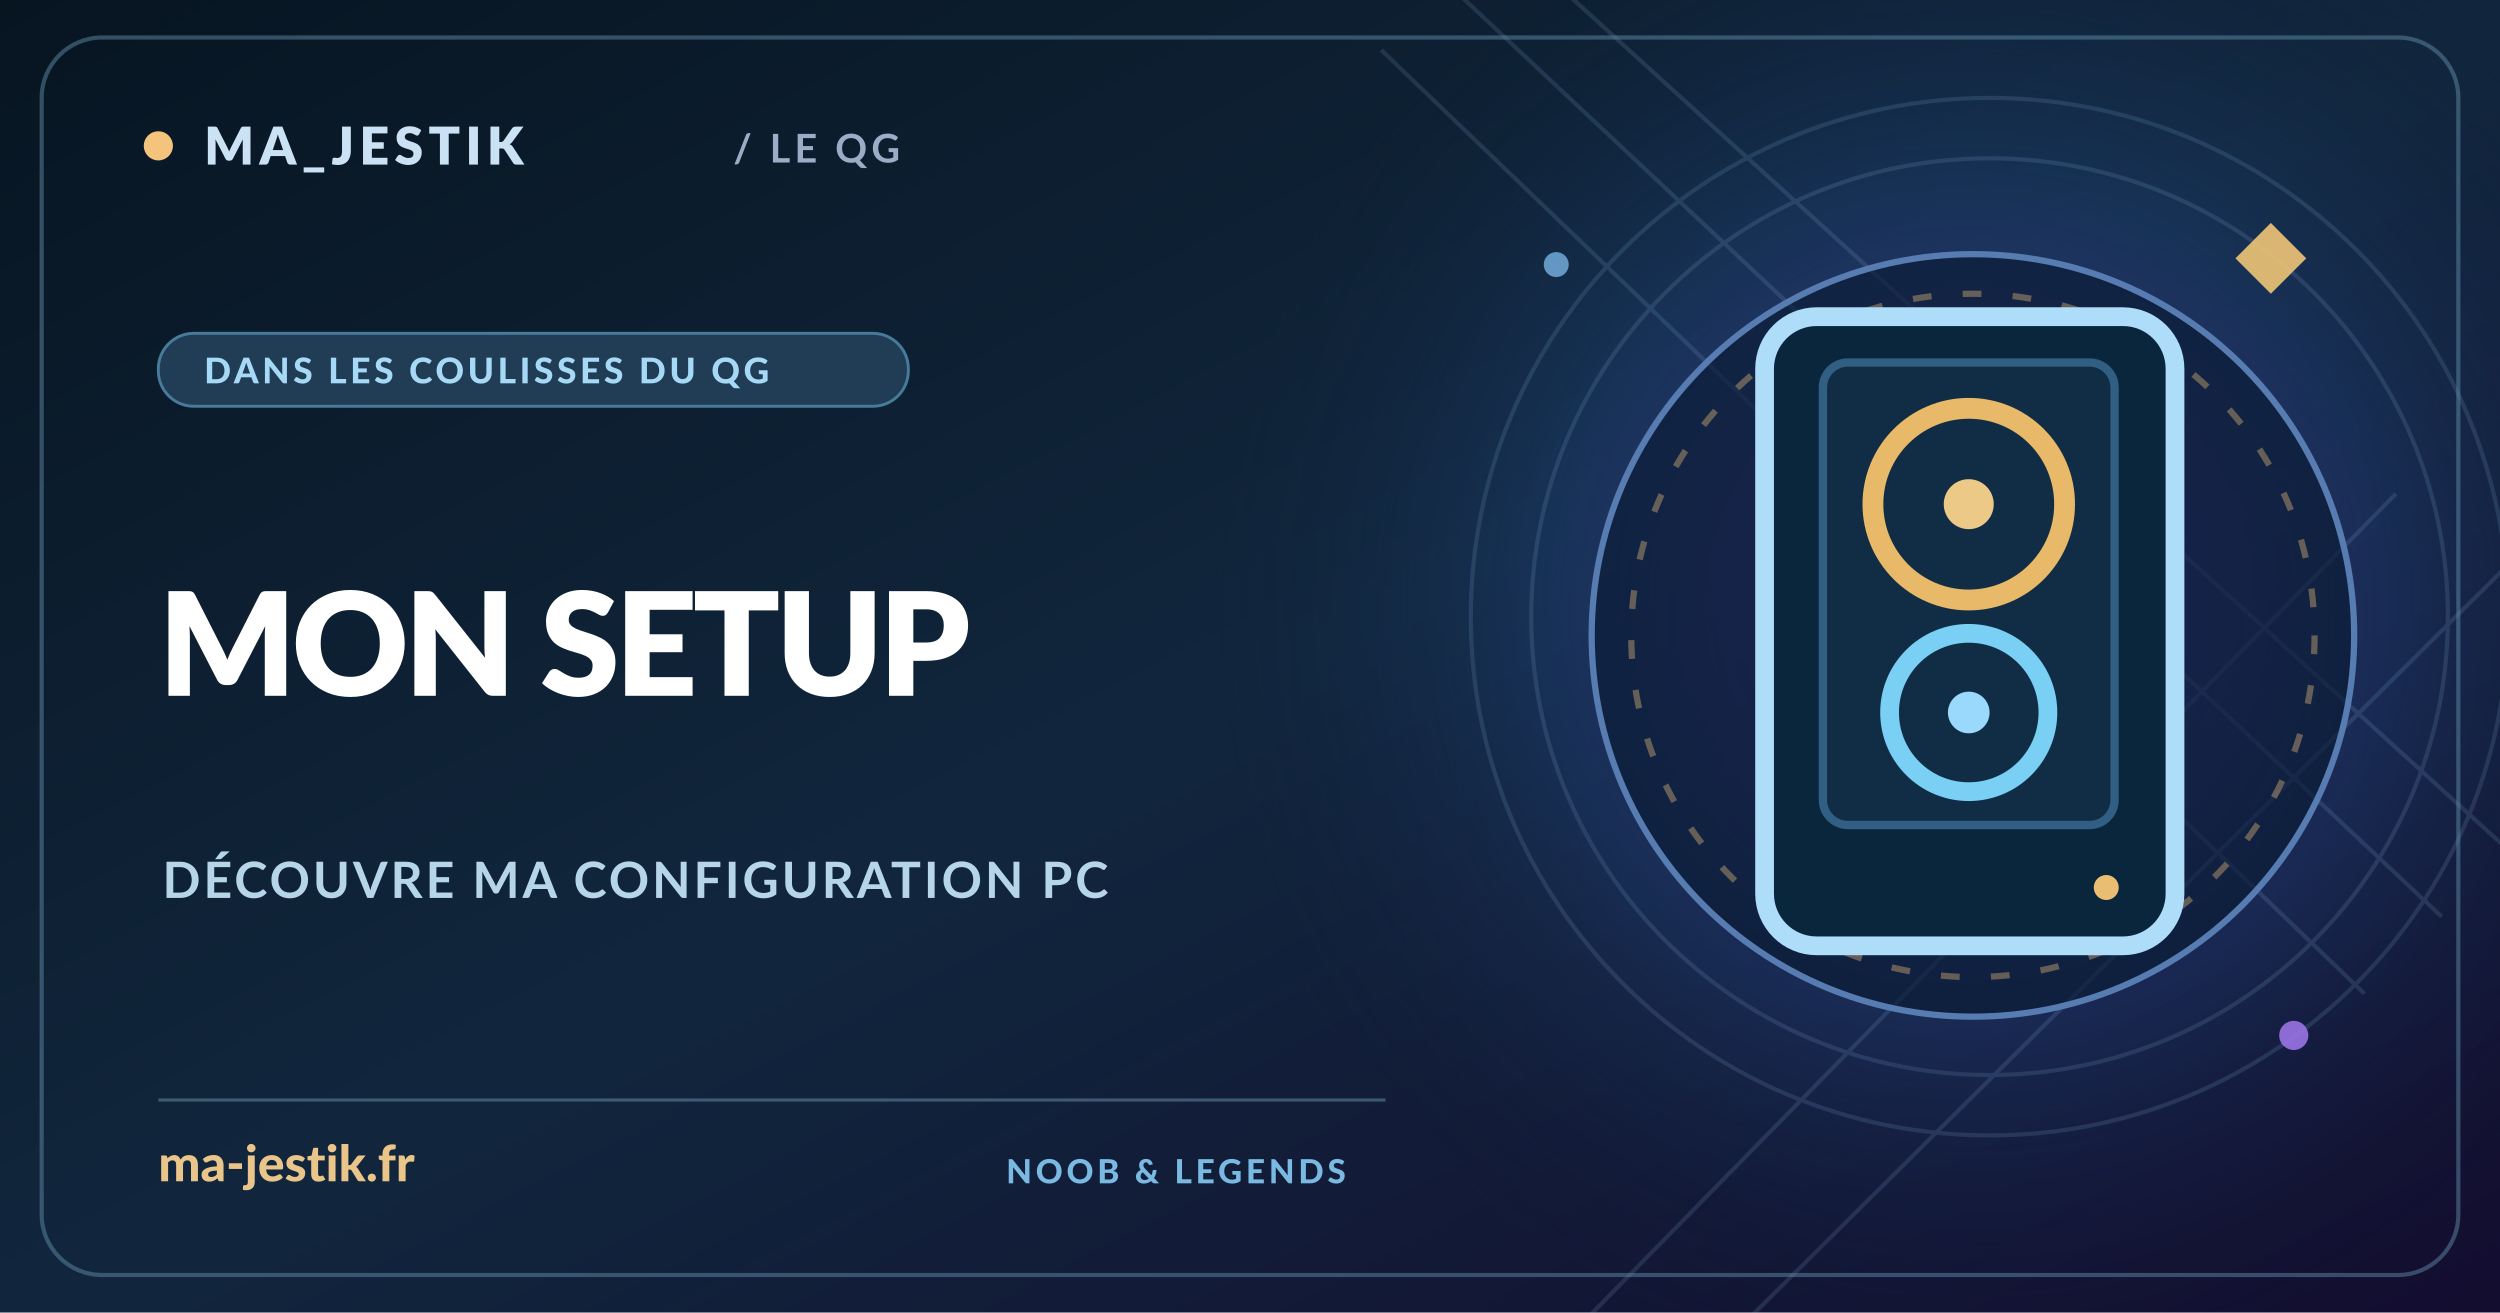
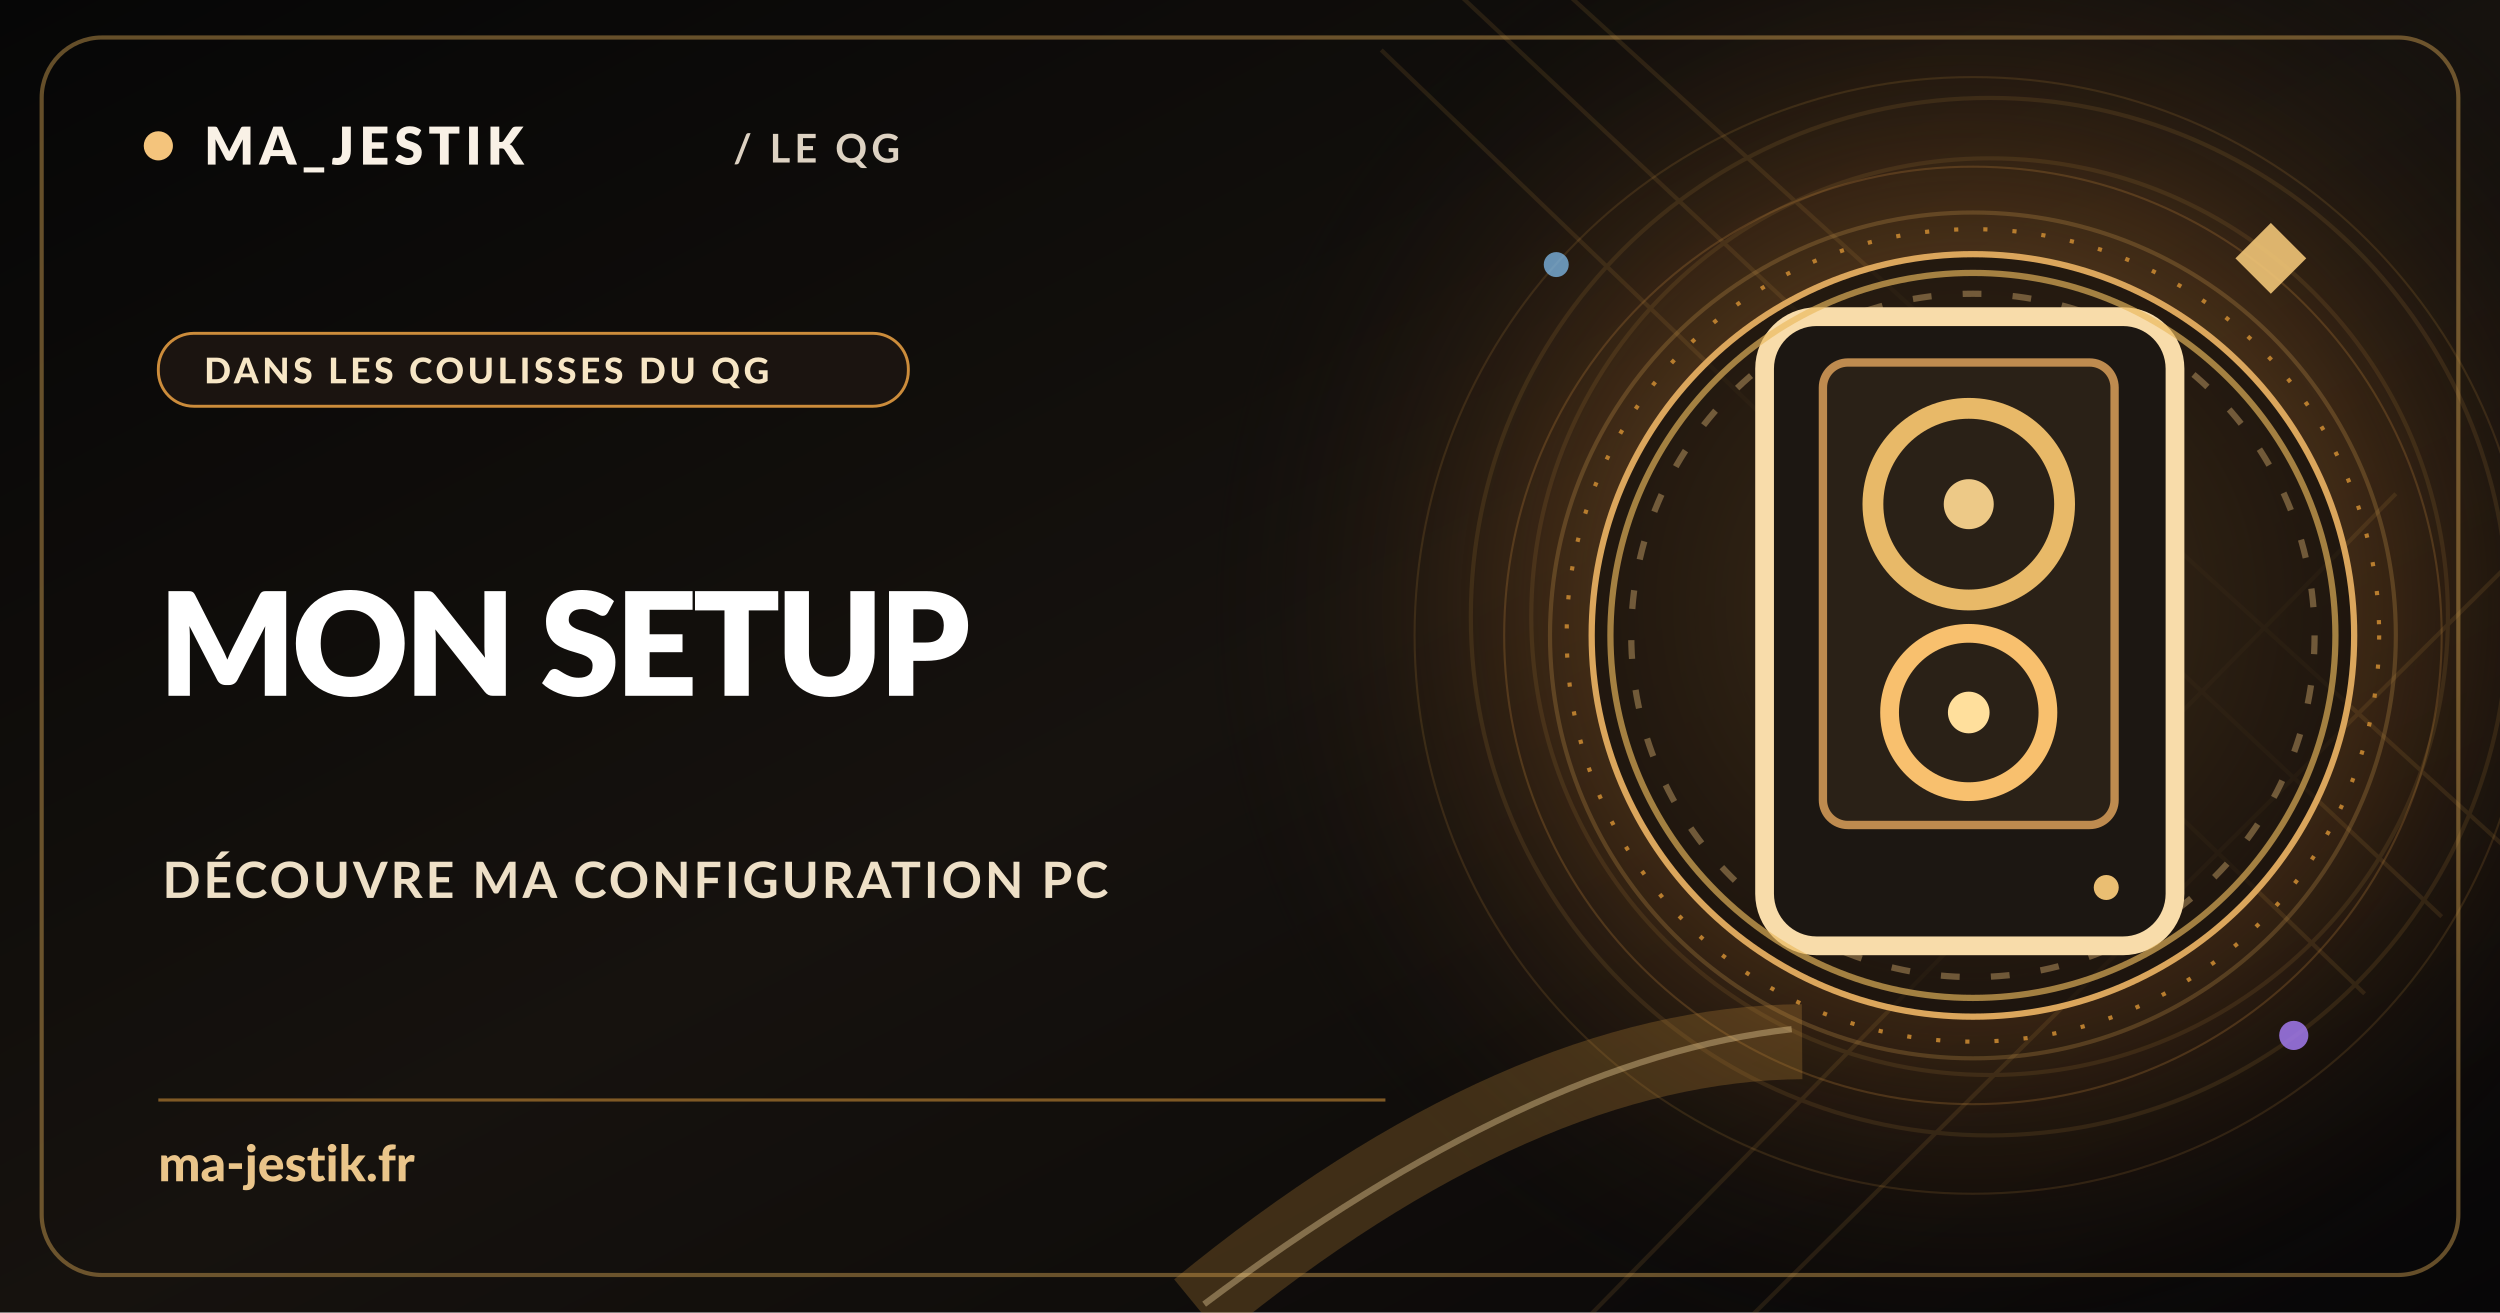
<svg xmlns="http://www.w3.org/2000/svg" width="1200" height="630" viewBox="0 0 1200 630">
  <defs>
    <linearGradient id="bg" x1="0" y1="0" x2="1" y2="1">
-       <stop stop-color="#071521" />
-       <stop offset=".51" stop-color="#11263d" />
-       <stop offset="1" stop-color="#130d30" />
+       <stop stop-color="#060606" />
+       <stop offset=".51" stop-color="#16120e" />
+       <stop offset="1" stop-color="#070607" />
    </linearGradient>
    <radialGradient id="halo">
-       <stop stop-color="#663bba" stop-opacity=".73" />
-       <stop offset=".55" stop-color="#244b8b" stop-opacity=".32" />
-       <stop offset="1" stop-color="#0d2131" stop-opacity="0" />
+       <stop stop-color="#d69c46" stop-opacity=".73" />
+       <stop offset=".55" stop-color="#835021" stop-opacity=".32" />
+       <stop offset="1" stop-color="#080808" stop-opacity="0" />
    </radialGradient>
    <linearGradient id="stripe" x1="0" x2="1">
-       <stop stop-color="#a8dcff" stop-opacity=".85" />
+       <stop stop-color="#b9772c" stop-opacity=".85" />
      <stop offset=".52" stop-color="#edc17c" />
-       <stop offset="1" stop-color="#8f73ed" stop-opacity=".75" />
+       <stop offset="1" stop-color="#f7cf83" stop-opacity=".75" />
    </linearGradient>
    <linearGradient id="fade" x1="0" x2="1">
-       <stop stop-color="#081522" stop-opacity=".9" />
-       <stop offset=".66" stop-color="#081522" stop-opacity=".35" />
-       <stop offset="1" stop-color="#081522" stop-opacity="0" />
+       <stop stop-color="#090807" stop-opacity=".9" />
+       <stop offset=".66" stop-color="#090807" stop-opacity=".35" />
+       <stop offset="1" stop-color="#090807" stop-opacity="0" />
    </linearGradient>
  </defs>
  <rect width="1200" height="630" fill="url(#bg)" />
  <circle cx="944" cy="291" r="371" fill="url(#halo)" />
-   <g opacity=".15" stroke="#91bde7" stroke-width="2" fill="none">
+   <g opacity=".15" stroke="#b8833c" stroke-width="2" fill="none">
    <path d="M684 -18L1172 440 M728 -25L1204 408 M663 24L1135 477 M740 655L1150 237 M790 682L1203 272" />
    <circle cx="955" cy="296" r="220" />
    <circle cx="955" cy="296" r="249" />
  </g>
  <path d="M20 104H583" stroke="url(#stripe)" stroke-width="4" stroke-linecap="round" />
-   <rect x="20" y="18" width="1160" height="594" rx="29" fill="none" stroke="#6b9bb8" stroke-opacity=".43" stroke-width="2" />
+   <rect x="20" y="18" width="1160" height="594" rx="29" fill="none" stroke="#dfac57" stroke-opacity=".43" stroke-width="2" />
  <circle cx="76" cy="70" r="7" fill="#f4c47c" />
-   <text x="98" y="79" fill="#cbe2f5" font-family="Lato,DejaVu Sans,sans-serif" font-size="25" font-weight="900" letter-spacing="2.5">MA_JESTIK</text>
-   <text x="352" y="78" fill="#9eabc6" font-family="Lato,DejaVu Sans,sans-serif" font-size="19" font-weight="700" letter-spacing="2">/ LE QG</text>
-   <rect x="76" y="160" rx="17" width="360" height="35" fill="#213c55" stroke="#487b9a" stroke-width="1.4" />
-   <text x="98" y="184" fill="#a5d9f5" font-family="Lato,DejaVu Sans,sans-serif" font-size="17" font-weight="800" letter-spacing="1.7">DANS LES COULISSES DU QG</text>
+   <text x="98" y="79" fill="#f9f1e6" font-family="Lato,DejaVu Sans,sans-serif" font-size="25" font-weight="900" letter-spacing="2.5">MA_JESTIK</text>
+   <text x="352" y="78" fill="#ddd2c2" font-family="Lato,DejaVu Sans,sans-serif" font-size="19" font-weight="700" letter-spacing="2">/ LE QG</text>
+   <rect x="76" y="160" rx="17" width="360" height="35" fill="#1b1410" stroke="#cc8c3b" stroke-width="1.4" />
+   <text x="98" y="184" fill="#f7e6c5" font-family="Lato,DejaVu Sans,sans-serif" font-size="17" font-weight="800" letter-spacing="1.7">DANS LES COULISSES DU QG</text>
  <text x="76" y="334" font-family="Lato,DejaVu Sans,sans-serif" font-weight="900" font-size="69" letter-spacing="-2.2" fill="#ffffff">MON SETUP</text>
-   <text x="78" y="431" font-family="Lato,DejaVu Sans,sans-serif" font-size="24" font-weight="700" letter-spacing="1.4" fill="#b6d5e9">DÉCOUVRE MA CONFIGURATION PC</text>
-   <path d="M76 528H665" stroke="#517389" stroke-opacity=".7" stroke-width="1.5" />
+   <text x="78" y="431" font-family="Lato,DejaVu Sans,sans-serif" font-size="24" font-weight="700" letter-spacing="1.4" fill="#eee0c7">DÉCOUVRE MA CONFIGURATION PC</text>
+   <path d="M76 528H665" stroke="#af792f" stroke-opacity=".7" stroke-width="1.5" />
  <text x="76" y="567" font-family="Lato,DejaVu Sans,sans-serif" font-size="24" font-weight="800" fill="#eac58a">ma-jestik.fr</text>
-   <text x="646" y="568" text-anchor="end" font-family="Lato,DejaVu Sans,sans-serif" font-size="16" font-weight="800" letter-spacing="1.8" fill="#79b9e2">NOOB &amp; LEGENDS</text>
  <g transform="translate(947 305)">
-     <circle r="183" fill="#0a1b33" fill-opacity=".65" stroke="#577cb1" stroke-width="3" />
+     <circle r="268" fill="none" stroke="#c18a40" stroke-opacity=".17" />
+     <circle r="225" fill="none" stroke="#b47c38" stroke-opacity=".28" />
+     <circle r="203" fill="none" stroke="#d6a251" stroke-opacity=".25" stroke-width="2" />
+     <circle r="183" fill="#100d0b" fill-opacity=".65" stroke="#dba65c" stroke-width="3" />
    <circle r="164" fill="none" stroke="#e6bb79" stroke-opacity=".4" stroke-dasharray="9 15" stroke-width="3" />
-     <rect x="-100" y="-153" width="197" height="302" rx="25" stroke="#aeddfa" stroke-width="9" fill="#0a263d" />
-     <rect x="-72" y="-131" width="140" height="222" rx="12" stroke="#315f83" stroke-width="4" fill="#102d45" />
+     <rect x="-100" y="-153" width="197" height="302" rx="25" stroke="#f8dcaa" stroke-width="9" fill="#1c1712" />
+     <rect x="-72" y="-131" width="140" height="222" rx="12" stroke="#be8b4f" stroke-width="4" fill="#2a2117" />
    <circle cx="-2" cy="-63" r="46" fill="none" stroke="#e8b968" stroke-width="10" />
    <circle cx="-2" cy="-63" r="12" fill="#edc987" />
-     <circle cx="-2" cy="37" r="38" fill="none" stroke="#79cff4" stroke-width="9" />
-     <circle cx="-2" cy="37" r="10" fill="#9ad9fb" />
+     <circle cx="-2" cy="37" r="38" fill="none" stroke="#f8c06e" stroke-width="9" />
+     <circle cx="-2" cy="37" r="10" fill="#ffdf9c" />
    <circle cx="64" cy="121" r="6" fill="#eabe72" />
+     <circle r="174" fill="none" stroke="#e9b85d" stroke-opacity=".65" stroke-width="3" />
+     <circle r="195" fill="none" stroke="#b87d2e" stroke-dasharray="2 12" stroke-width="2" />
  </g>
  <path d="M1090 107L1107 124L1090 141L1073 124Z" fill="#efc477" opacity=".9" />
  <circle cx="1101" cy="497" r="7" fill="#a179ed" opacity=".85" />
  <circle cx="747" cy="127" r="6" fill="#86c6fa" opacity=".7" />
+   <path d="M575 628 Q730 501 865 500" fill="none" stroke="#c18a38" stroke-opacity=".27" stroke-width="36" />
+   <path d="M578 626 Q735 508 860 494" fill="none" stroke="#ffe3ab" stroke-opacity=".36" stroke-width="3" />
</svg>
